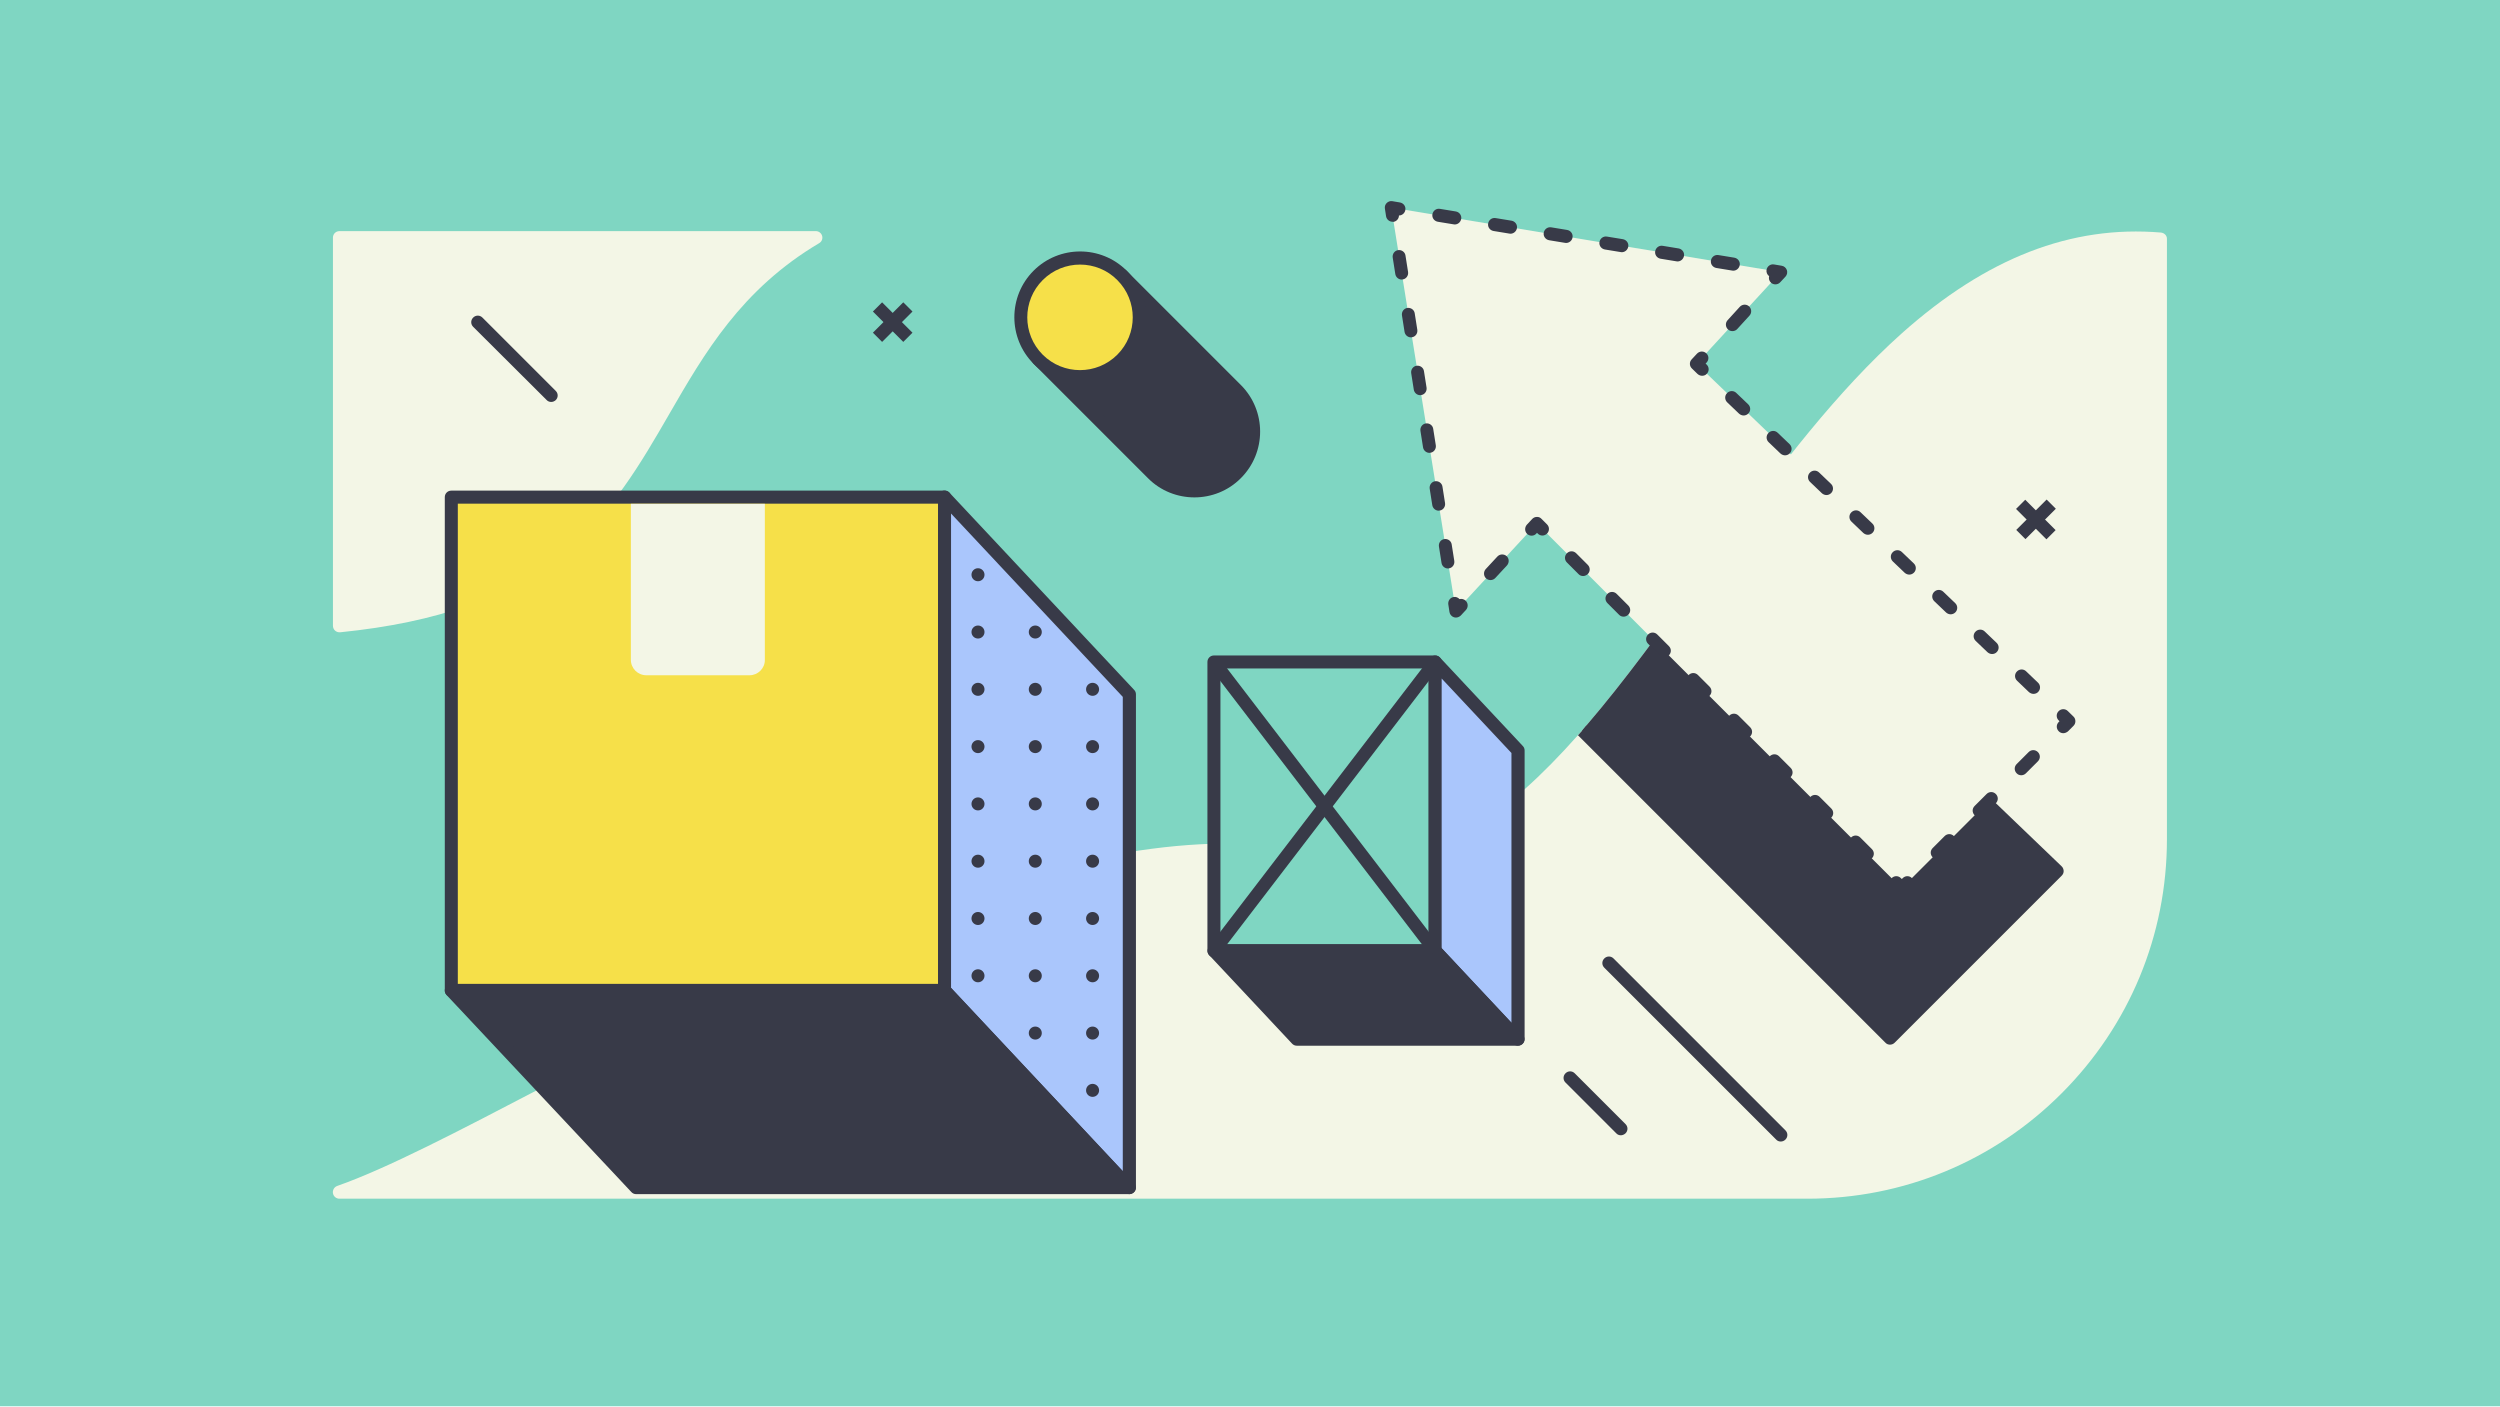
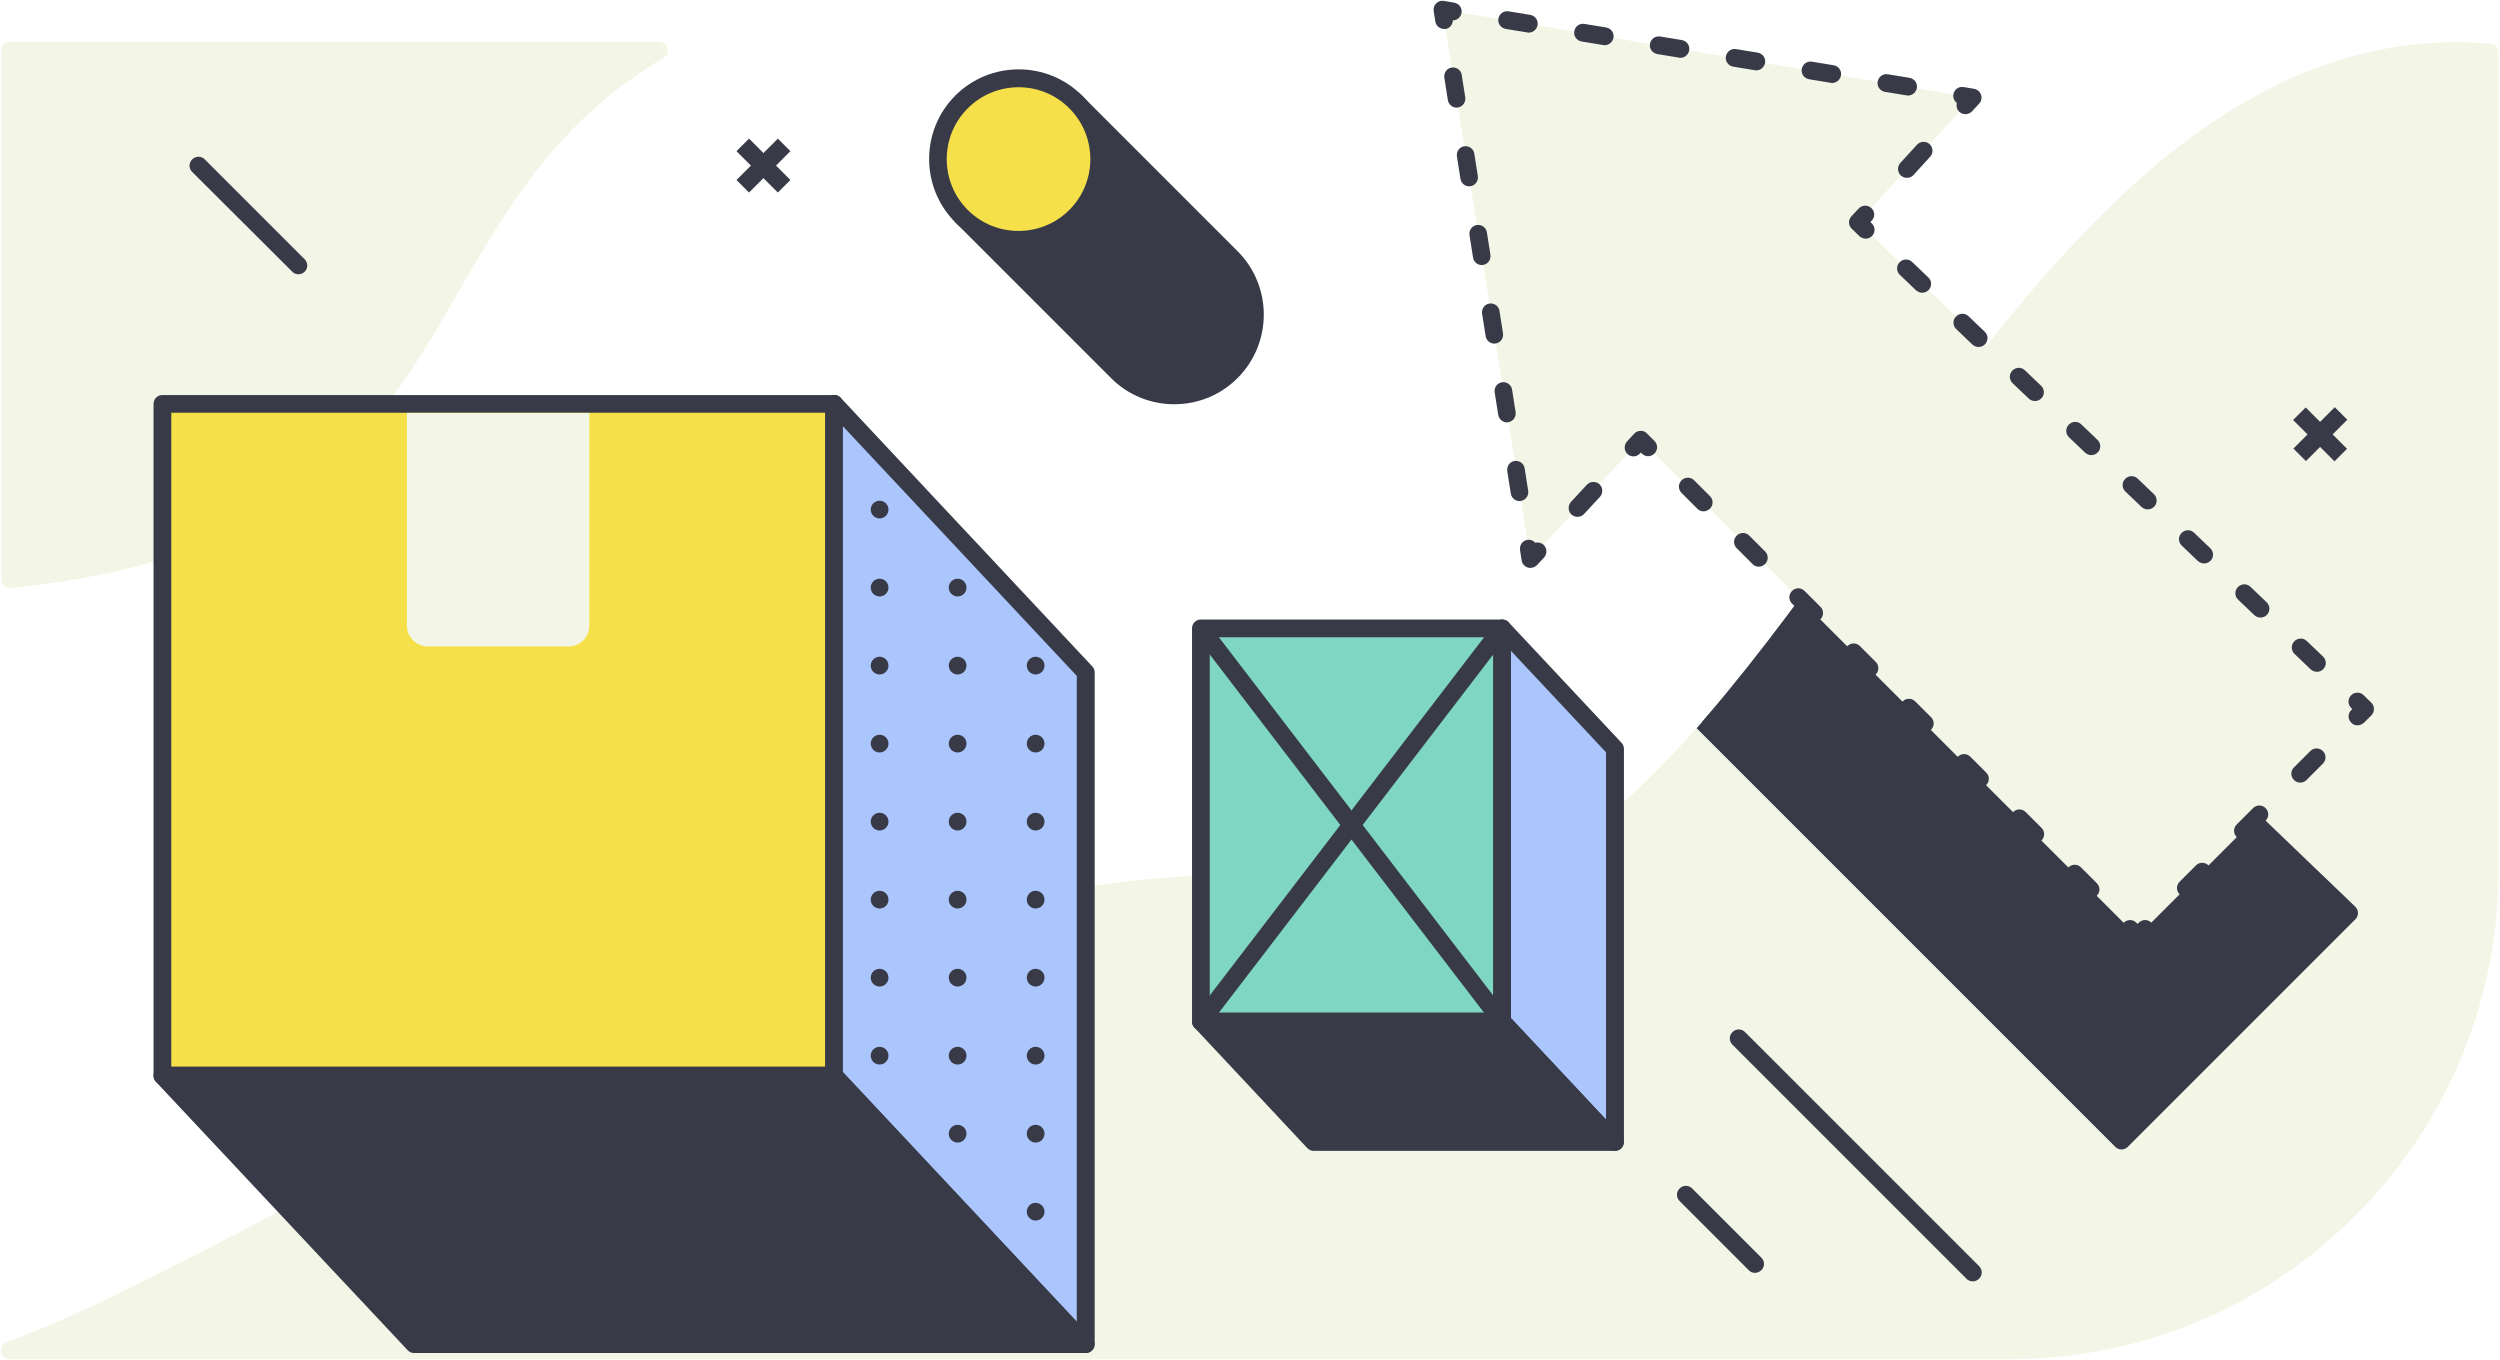
- <svg xmlns="http://www.w3.org/2000/svg" width="1920px" height="1080px" viewBox="0 0 1920 1080" version="1.1">
+ <svg xmlns="http://www.w3.org/2000/svg" width="1410px" height="767px" viewBox="0 0 1410 767" version="1.1">
  <g id="Page-1" stroke="none" stroke-width="1" fill="none" fill-rule="evenodd">
-     <g id="abstract-delivery">
-       <rect id="Rectangle" fill="#7FD6C2" fill-rule="nonzero" x="0" y="0" width="1920" height="1080" />
+     <g id="abstract-delivery" transform="translate(-255, -154)">
      <g id="Group" transform="translate(255, 154)">
        <path d="M376.4,27.2 C375.8,25 373.8,23.5 371.6,23.5 L5.7,23.5 C2.9,23.5 0.7,25.7 0.7,28.5 L0.7,326.6 C0.7,328 1.3,329.4 2.3,330.3 C3.2,331.1 4.4,331.6 5.7,331.6 C5.9,331.6 6,331.6 6.2,331.6 C81.5,324 136,304.5 178,270.3 C215,240 237.2,201.7 258.7,164.5 C286,117.2 314.3,68.2 374.2,32.7 C376.1,31.6 377,29.3 376.4,27.2 Z" id="Path" fill="#F3F6E6" fill-rule="nonzero" />
        <path d="M1409.204,29.5 L1409.204,490.5 C1409.204,564.2 1380.4,633.6 1328.3,685.7 C1276.2,737.9 1206.8,766.6 1133.1,766.6 L5.6,766.6 C3.2,766.6 1.1,764.8 0.7,762.4 C0.3,760 1.7,757.6 4,756.8 C42.2,743.4 97.4,714.6 161.2,681.3 C247.6,636.2 355.1,580.1 461.2,541.6 C585.7,496.3 684.8,483.4 764,502.1 C815.4,514.3 863.5,498.5 915.5,452.5 C929.5,440.1 943.2,426 956.8,410.7 C957.9,409.5 959,408.2 960.1,407 C961.2,405.8 962.3,404.5 963.3,403.2 C992.8,368.9 1021.6,329 1051.5,287.6 C1055.5,282.1 1059.4,276.6 1063.4,271.1 C1064.4,269.8 1065.4,268.4 1066.3,267.1 C1067.3,265.7 1068.3,264.3 1069.3,262.9 C1111.8,204.5 1156.1,146.2 1205.8,101.8 C1270.6,44.1 1335.6,18.8 1404.6,24.6 C1407.3,24.9 1409.3,27 1409.204,29.5 Z" id="Path" fill="#F3F6E6" fill-rule="nonzero" />
        <path d="M1404.7,24.6 C1335.7,18.8 1270.7,44.1 1205.9,101.8 C1149.2,152.4 1099.5,221.2 1051.5,287.6 C1005.7,351.1 962.4,411 915.5,452.5 C863.5,498.5 815.4,514.3 764,502.1 C684.8,483.4 585.7,496.3 461.2,541.6 C355.1,580.1 247.6,636.2 161.2,681.3 C97.4,714.6 42.2,743.4 4,756.8 C1.7,757.6 0.3,760 0.7,762.4 C1.1,764.8 3.2,766.6 5.6,766.6 L1133.1,766.6 C1206.8,766.6 1276.2,737.9 1328.3,685.7 C1380.4,633.6 1409.204,564.2 1409.204,490.5 L1409.204,29.5 C1409.3,27 1407.3,24.9 1404.7,24.6 Z" id="Path" />
        <g transform="translate(956, 262)" fill="#383A48" fill-rule="nonzero" id="Path">
          <path d="M368.7,253 L240.4,381.3 L4.1,145 C5.2,143.8 6.3,142.5 7.3,141.2 C36.8,106.9 65.6,67 95.5,25.6 C99.5,20.1 103.4,14.6 107.4,9.1 C108.4,7.8 109.4,6.4 110.3,5.1 L368.7,253 Z" />
          <path d="M372.3,249.3 L113.4,0.9 C112.4,2.3 111.4,3.7 110.4,5.1 C109.4,6.4 108.4,7.8 107.5,9.1 L361.7,253.1 L240.5,374.3 L7.4,141.2 C6.3,142.5 5.2,143.7 4.2,145 C3.1,146.2 2,147.5 0.9,148.7 L237,384.8 C237.9,385.8 239.2,386.3 240.5,386.3 C241.8,386.3 243.1,385.8 244.1,384.8 L372.4,256.5 C373.4,255.5 373.9,254.3 373.9,252.9 C373.8,251.5 373.3,250.2 372.3,249.3 Z" />
        </g>
        <g transform="translate(1293, 229)">
          <g>
            <line x1="3.8" y1="4.3" x2="27.1" y2="27.6" id="Path" />
            <rect id="Rectangle" fill="#383A48" fill-rule="nonzero" transform="translate(15.51495, 15.99745) rotate(-45) translate(-15.51495, -15.99745) " x="10.515" y="-0.502" width="10" height="33" />
          </g>
          <g>
            <line x1="3.8" y1="27.6" x2="27.1" y2="4.3" id="Path" />
            <rect id="Rectangle" fill="#383A48" fill-rule="nonzero" transform="translate(15.68044, 15.85357) rotate(-45.00405) translate(-15.68044, -15.85357) " x="-0.821" y="10.853" width="33.002" height="10.001" />
          </g>
        </g>
        <g transform="translate(415, 78)">
          <g>
            <line x1="3.9" y1="3.8" x2="27.2" y2="27.1" id="Path" />
            <rect id="Rectangle" fill="#383A48" fill-rule="nonzero" transform="translate(15.5825, 15.38758) rotate(-45) translate(-15.5825, -15.38758) " x="10.583" y="-1.112" width="10" height="33" />
          </g>
          <g>
            <line x1="3.9" y1="27.1" x2="27.2" y2="3.8" id="Path" />
            <rect id="Rectangle" fill="#383A48" fill-rule="nonzero" transform="translate(15.5881, 15.38158) rotate(-45) translate(-15.5881, -15.38158) " x="-0.912" y="10.382" width="33" height="10" />
          </g>
        </g>
        <g transform="translate(86, 222)" fill-rule="nonzero">
          <g>
            <rect id="Rectangle" fill="#F6E049" x="5.6" y="5.8" width="378.9" height="378.9" />
            <path d="M384.4,389.6 L5.6,389.6 C2.8,389.6 0.6,387.4 0.6,384.6 L0.6,5.8 C0.6,3 2.8,0.8 5.6,0.8 L384.5,0.8 C387.3,0.8 389.5,3 389.5,5.8 L389.5,384.7 C389.4,387.4 387.2,389.6 384.4,389.6 Z M10.6,379.6 L379.5,379.6 L379.5,10.8 L10.6,10.8 L10.6,379.6 Z" id="Shape" fill="#383A48" />
          </g>
          <g transform="translate(379, 0)">
            <polygon id="Path" fill="#AAC6FC" points="5.4 5.8 147.4 157.2 147.4 536.1 5.4 384.6" />
            <path d="M147.4,541.1 C146,541.1 144.7,540.5 143.8,539.5 L1.8,388.1 C0.9,387.2 0.4,386 0.4,384.7 L0.4,5.8 C0.4,3.7 1.7,1.9 3.6,1.1 C5.5,0.3 7.7,0.8 9.1,2.3 L151,153.8 C151.9,154.7 152.4,155.9 152.4,157.2 L152.4,536.1 C152.4,538.2 151.1,540 149.2,540.7 C148.6,541 148,541.1 147.4,541.1 Z M10.4,382.7 L142.3,523.5 L142.3,159.2 L10.4,18.4 L10.4,382.7 Z" id="Shape" fill="#383A48" />
          </g>
          <circle id="Oval" fill="#383A48" cx="498.1" cy="153.4" r="5" />
          <circle id="Oval" fill="#383A48" cx="498.1" cy="197.4" r="5" />
          <circle id="Oval" fill="#383A48" cx="498.1" cy="241.4" r="5" />
          <circle id="Oval" fill="#383A48" cx="498.1" cy="285.4" r="5" />
          <circle id="Oval" fill="#383A48" cx="498.1" cy="329.4" r="5" />
          <circle id="Oval" fill="#383A48" cx="498.1" cy="373.4" r="5" />
          <circle id="Oval" fill="#383A48" cx="498.1" cy="417.4" r="5" />
          <circle id="Oval" fill="#383A48" cx="498.1" cy="461.4" r="5" />
          <circle id="Oval" fill="#383A48" cx="454.1" cy="109.4" r="5" />
          <circle id="Oval" fill="#383A48" cx="454.1" cy="153.4" r="5" />
          <circle id="Oval" fill="#383A48" cx="454.1" cy="197.4" r="5" />
          <circle id="Oval" fill="#383A48" cx="454.1" cy="241.4" r="5" />
          <circle id="Oval" fill="#383A48" cx="454.1" cy="285.4" r="5" />
          <circle id="Oval" fill="#383A48" cx="454.1" cy="329.4" r="5" />
          <circle id="Oval" fill="#383A48" cx="454.1" cy="373.4" r="5" />
          <circle id="Oval" fill="#383A48" cx="454.1" cy="417.4" r="5" />
          <circle id="Oval" fill="#383A48" cx="410.1" cy="65.4" r="5" />
          <circle id="Oval" fill="#383A48" cx="410.1" cy="109.4" r="5" />
          <circle id="Oval" fill="#383A48" cx="410.1" cy="153.4" r="5" />
          <circle id="Oval" fill="#383A48" cx="410.1" cy="197.4" r="5" />
          <circle id="Oval" fill="#383A48" cx="410.1" cy="241.4" r="5" />
          <circle id="Oval" fill="#383A48" cx="410.1" cy="285.4" r="5" />
          <circle id="Oval" fill="#383A48" cx="410.1" cy="329.4" r="5" />
          <circle id="Oval" fill="#383A48" cx="410.1" cy="373.4" r="5" />
          <g transform="translate(0, 379)" fill="#383A48">
            <polygon id="Path" points="5.6 5.6 147.5 157.1 526.4 157.1 384.4 5.6" />
            <path d="M526.4,162.1 L147.5,162.1 C146.1,162.1 144.8,161.5 143.9,160.5 L1.9,9.1 C0.5,7.6 0.2,5.5 1,3.7 C1.8,1.9 3.6,0.7 5.6,0.7 L384.5,0.7 C385.9,0.7 387.2,1.3 388.1,2.3 L530,153.7 C531.4,155.2 531.7,157.3 530.9,159.1 C530.2,160.9 528.4,162.1 526.4,162.1 Z M149.7,152.1 L514.9,152.1 L382.3,10.6 L17.1,10.6 L149.7,152.1 Z" id="Shape" />
          </g>
          <path d="M234.6,142.6 L155.4,142.6 C148.8,142.6 143.5,137.3 143.5,130.7 L143.5,10.9 L246.4,10.9 L246.4,130.8 C246.5,137.3 241.1,142.6 234.6,142.6 Z" id="Path" fill="#F3F6E6" />
        </g>
        <g transform="translate(672, 349)">
          <g fill-rule="nonzero">
            <rect id="Rectangle" fill="#7FD6C2" x="5.3" y="5.4" width="169.9" height="221.8" />
            <path d="M175.2,232.2 L5.3,232.2 C2.5,232.2 0.3,230 0.3,227.2 L0.3,5.4 C0.3,2.6 2.5,0.4 5.3,0.4 L175.2,0.4 C178,0.4 180.2,2.6 180.2,5.4 L180.2,227.2 C180.2,230 177.9,232.2 175.2,232.2 Z M10.3,222.2 L170.2,222.2 L170.2,10.4 L10.3,10.4 L10.3,222.2 Z" id="Shape" fill="#383A48" />
          </g>
          <g transform="translate(170, 0)" fill-rule="nonzero">
            <polygon id="Path" fill="#AAC6FC" points="5.2 5.4 68.8 73.3 68.8 295.1 5.2 227.2" />
            <path d="M68.8,300.1 C67.4,300.1 66.1,299.5 65.2,298.5 L1.6,230.6 C0.7,229.7 0.2,228.5 0.2,227.2 L0.2,5.4 C0.2,3.3 1.5,1.5 3.4,0.8 C5.3,-5.22915045e-14 7.5,0.5 8.9,2 L72.5,69.9 C73.4,70.8 73.9,72 73.9,73.3 L73.9,295.1 C73.9,297.2 72.6,299 70.7,299.7 C70,300 69.4,300.1 68.8,300.1 Z M10.2,225.3 L63.8,282.5 L63.8,75.3 L10.2,18.1 L10.2,225.3 Z" id="Shape" fill="#383A48" />
          </g>
          <g transform="translate(0, 222)" fill="#383A48" fill-rule="nonzero">
            <polygon id="Path" points="5.3 5.2 68.9 73.1 238.8 73.1 175.2 5.2" />
            <path d="M238.8,78.1 L68.9,78.1 C67.5,78.1 66.2,77.5 65.3,76.5 L1.7,8.6 C0.3,7.1 -1.11965992e-13,5 0.8,3.2 C1.6,1.4 3.4,0.2 5.4,0.2 L175.3,0.2 C176.7,0.2 178,0.8 178.9,1.8 L242.5,69.7 C243.9,71.2 244.2,73.3 243.4,75.1 C242.6,77 240.8,78.1 238.8,78.1 Z M71.1,68.1 L227.3,68.1 L173,10.2 L16.8,10.2 L71.1,68.1 Z" id="Shape" />
          </g>
          <g transform="translate(1, 2)">
            <line x1="4.3" y1="3.4" x2="174.2" y2="225.2" id="Path" />
            <rect id="Rectangle" fill="#383A48" fill-rule="nonzero" transform="translate(89.2588, 114.3255) rotate(-37.44284) translate(-89.2588, -114.3255) " x="84.259" y="-25.381" width="10.001" height="279.414" />
          </g>
          <g transform="translate(1, 2)">
            <line x1="4.3" y1="225.2" x2="174.2" y2="3.4" id="Path" />
            <rect id="Rectangle" fill="#383A48" fill-rule="nonzero" transform="translate(89.17266, 114.3773) rotate(-52.55368) translate(-89.17266, -114.3773) " x="-50.523" y="109.377" width="279.392" height="10" />
          </g>
        </g>
        <g transform="translate(808, 0)" fill-rule="nonzero">
          <polygon id="Path" fill="#F3F6E6" points="239.9 125.4 304.6 55 5.5 5.4 55.1 315.3 117.3 248 397.5 528.2 525.8 399.9" />
          <g fill="#383A48">
            <path d="M244.2,134.6 C243,134.6 241.7,134.1 240.7,133.2 L236.4,129 C234.4,127.1 234.3,124 236.2,122 L240.3,117.6 C242.2,115.6 245.3,115.4 247.4,117.3 C249.5,119.2 249.6,122.3 247.7,124.4 L246.9,125.2 L247.7,126 C249.7,127.9 249.8,131.1 247.8,133.1 C246.9,134.1 245.6,134.6 244.2,134.6 Z" id="Path" />
            <path d="M267.5,100.3 C266.3,100.3 265.1,99.9 264.1,99 C262.1,97.1 261.9,94 263.8,91.9 L273.2,81.6 C275.1,79.6 278.2,79.4 280.3,81.3 C282.3,83.2 282.5,86.3 280.6,88.4 L271.2,98.7 C270.2,99.8 268.9,100.3 267.5,100.3 Z" id="Path" />
            <path d="M300.5,64.4 C299.3,64.4 298.1,64 297.1,63.1 C295.7,61.8 295.2,59.8 295.7,58.1 C294.2,57 293.4,55.2 293.7,53.2 C294.2,50.5 296.7,48.6 299.5,49.1 L305.4,50.1 C307.2,50.4 308.7,51.7 309.3,53.4 C309.9,55.1 309.5,57.1 308.3,58.4 L304.2,62.8 C303.2,63.9 301.8,64.4 300.5,64.4 Z" id="Path" />
            <path d="M268.1,53.9 C267.8,53.9 267.6,53.9 267.3,53.8 L255.1,51.8 C252.4,51.3 250.5,48.8 251,46 C251.5,43.3 254,41.4 256.8,41.9 L269,43.9 C271.7,44.4 273.6,46.9 273.1,49.7 C272.6,52.2 270.5,53.9 268.1,53.9 Z M225.3,46.8 C225,46.8 224.8,46.8 224.5,46.7 L212.3,44.7 C209.6,44.2 207.7,41.7 208.2,38.9 C208.7,36.2 211.2,34.3 214,34.8 L226.2,36.8 C228.9,37.3 230.8,39.8 230.3,42.6 C229.8,45.1 227.7,46.8 225.3,46.8 Z M182.5,39.7 C182.2,39.7 182,39.7 181.7,39.6 L169.5,37.6 C166.8,37.1 164.9,34.6 165.4,31.8 C165.9,29.1 168.4,27.2 171.2,27.7 L183.4,29.7 C186.1,30.2 188,32.7 187.5,35.5 C187,38 184.9,39.7 182.5,39.7 Z M139.7,32.6 C139.4,32.6 139.2,32.6 138.9,32.5 L126.7,30.5 C124,30 122.1,27.5 122.6,24.7 C123.1,22 125.6,20.1 128.4,20.6 L140.6,22.6 C143.3,23.1 145.2,25.6 144.7,28.4 C144.3,30.9 142.1,32.6 139.7,32.6 Z M97,25.5 C96.7,25.5 96.5,25.5 96.2,25.4 L84,23.4 C81.3,22.9 79.4,20.4 79.9,17.6 C80.4,14.8 82.9,13 85.7,13.5 L97.9,15.5 C100.6,16 102.5,18.5 102,21.3 C101.5,23.8 99.4,25.5 97,25.5 Z M54.2,18.4 C53.9,18.4 53.7,18.4 53.4,18.3 L41.2,16.3 C38.5,15.8 36.6,13.3 37.1,10.5 C37.6,7.8 40.1,5.9 42.9,6.4 L55.1,8.4 C57.8,8.9 59.7,11.4 59.2,14.2 C58.7,16.7 56.6,18.4 54.2,18.4 Z" id="Shape" />
            <path d="M6.4,16.3 C4,16.3 1.9,14.5 1.5,12.1 L0.6,6.2 C0.3,4.6 0.9,3 2,1.9 C3.1,0.8 4.8,0.2 6.3,0.5 L12.2,1.5 C14.9,2 16.8,4.5 16.3,7.3 C15.9,9.7 13.8,11.5 11.4,11.5 C11.4,13.9 9.6,16 7.2,16.4 C6.9,16.3 6.7,16.3 6.4,16.3 Z" id="Path" />
            <path d="M49,282.6 C46.6,282.6 44.5,280.8 44.1,278.4 L42.1,265.7 C41.7,263 43.5,260.4 46.2,260 C48.9,259.6 51.5,261.4 51.9,264.1 L53.9,276.8 C54.3,279.5 52.5,282.1 49.8,282.5 C49.6,282.6 49.3,282.6 49,282.6 Z M41.9,238.2 C39.5,238.2 37.4,236.4 37,234 L35,221.3 C34.6,218.6 36.4,216 39.1,215.6 C41.8,215.2 44.4,217 44.8,219.7 L46.8,232.4 C47.2,235.1 45.4,237.7 42.7,238.1 C42.5,238.2 42.2,238.2 41.9,238.2 Z M34.8,193.8 C32.4,193.8 30.3,192 29.9,189.6 L27.9,176.9 C27.5,174.2 29.3,171.6 32,171.2 C34.7,170.8 37.3,172.6 37.7,175.3 L39.7,188 C40.1,190.7 38.3,193.3 35.6,193.7 C35.4,193.8 35.1,193.8 34.8,193.8 Z M27.7,149.5 C25.3,149.5 23.2,147.7 22.8,145.3 L20.8,132.6 C20.4,129.9 22.2,127.3 24.9,126.9 C27.6,126.5 30.2,128.3 30.6,131 L32.6,143.7 C33,146.4 31.2,149 28.5,149.4 C28.3,149.4 28,149.5 27.7,149.5 Z M20.6,105.1 C18.2,105.1 16.1,103.3 15.7,100.9 L13.7,88.2 C13.3,85.5 15.1,82.9 17.8,82.5 C20.5,82.1 23.1,83.9 23.5,86.6 L25.5,99.3 C25.9,102 24.1,104.6 21.4,105 C21.1,105 20.9,105.1 20.6,105.1 Z M13.5,60.7 C11.1,60.7 9,58.9 8.6,56.5 L6.6,43.8 C6.2,41.1 8,38.5 10.7,38.1 C13.4,37.7 16,39.5 16.4,42.2 L18.4,54.9 C18.8,57.6 17,60.2 14.3,60.6 C14,60.7 13.8,60.7 13.5,60.7 Z" id="Shape" />
            <path d="M55.1,320.3 C54.6,320.3 54.1,320.2 53.7,320.1 C51.9,319.5 50.5,318 50.2,316.1 L49.3,310.2 C48.9,307.5 50.7,304.9 53.4,304.5 C55.2,304.2 56.8,304.9 57.9,306.1 C59.5,305.7 61.3,306.1 62.6,307.3 C64.6,309.2 64.7,312.3 62.9,314.4 L58.8,318.8 C57.8,319.7 56.5,320.3 55.1,320.3 Z" id="Path" />
            <path d="M81.7,291.5 C80.5,291.5 79.3,291.1 78.3,290.2 C76.3,288.3 76.2,285.2 78,283.1 L87,273.4 C88.9,271.4 92,271.3 94.1,273.1 C96.1,275 96.2,278.1 94.4,280.2 L85.4,289.9 C84.4,291 83,291.5 81.7,291.5 Z" id="Path" />
            <path d="M113.3,257.4 C112.1,257.4 110.9,257 109.9,256.1 C107.9,254.2 107.8,251.1 109.6,249 L113.7,244.6 C114.6,243.6 115.9,243 117.3,243 C118.7,242.9 120,243.5 120.9,244.5 L125.1,248.7 C127.1,250.7 127.1,253.8 125.1,255.8 C123.1,257.8 120,257.8 118,255.8 L117.4,255.2 L116.9,255.8 C115.9,256.9 114.6,257.4 113.3,257.4 Z" id="Path" />
            <path d="M371,506.7 C369.7,506.7 368.4,506.2 367.5,505.2 L358.6,496.3 C356.6,494.3 356.6,491.2 358.6,489.2 C360.6,487.2 363.7,487.2 365.7,489.2 L374.6,498.1 C376.6,500.1 376.6,503.2 374.6,505.2 C373.5,506.2 372.3,506.7 371,506.7 Z M339.8,475.5 C338.5,475.5 337.2,475 336.3,474 L327.4,465.1 C325.4,463.1 325.4,460 327.4,458 C329.4,456 332.5,456 334.5,458 L343.4,466.9 C345.4,468.9 345.4,472 343.4,474 C342.4,475 341.1,475.5 339.8,475.5 Z M308.6,444.3 C307.3,444.3 306,443.8 305.1,442.8 L296.2,433.9 C294.2,431.9 294.2,428.8 296.2,426.8 C298.2,424.8 301.3,424.8 303.3,426.8 L312.2,435.7 C314.2,437.7 314.2,440.8 312.2,442.8 C311.2,443.8 309.9,444.3 308.6,444.3 Z M277.5,413.1 C276.2,413.1 274.9,412.6 274,411.6 L265.1,402.7 C263.1,400.7 263.1,397.6 265.1,395.6 C267.1,393.6 270.2,393.6 272.2,395.6 L281.1,404.5 C283.1,406.5 283.1,409.6 281.1,411.6 C280,412.6 278.7,413.1 277.5,413.1 Z M246.3,381.9 C245,381.9 243.7,381.4 242.8,380.4 L233.9,371.5 C231.9,369.5 231.9,366.4 233.9,364.4 C235.9,362.4 239,362.4 241,364.4 L249.9,373.3 C251.9,375.3 251.9,378.4 249.9,380.4 C248.8,381.5 247.6,381.9 246.3,381.9 Z M215.1,350.8 C213.8,350.8 212.5,350.3 211.6,349.3 L202.7,340.4 C200.7,338.4 200.7,335.3 202.7,333.3 C204.7,331.3 207.8,331.3 209.8,333.3 L218.7,342.2 C220.7,344.2 220.7,347.3 218.7,349.3 C217.7,350.3 216.4,350.8 215.1,350.8 Z M183.9,319.6 C182.6,319.6 181.3,319.1 180.4,318.1 L171.5,309.2 C169.5,307.2 169.5,304.1 171.5,302.1 C173.5,300.1 176.6,300.1 178.6,302.1 L187.5,311 C189.5,313 189.5,316.1 187.5,318.1 C186.5,319.1 185.2,319.6 183.9,319.6 Z M152.8,288.4 C151.5,288.4 150.2,287.9 149.3,286.9 L140.4,278 C138.4,276 138.4,272.9 140.4,270.9 C142.4,268.9 145.5,268.9 147.5,270.9 L156.4,279.8 C158.4,281.8 158.4,284.9 156.4,286.9 C155.3,287.9 154,288.4 152.8,288.4 Z" id="Shape" />
            <path d="M397.5,533.2 C396.2,533.2 394.9,532.7 394,531.7 L389.8,527.5 C387.8,525.5 387.8,522.4 389.8,520.4 C391.8,518.4 394.9,518.4 396.9,520.4 L397.6,521.1 L398.3,520.4 C400.3,518.4 403.4,518.4 405.4,520.4 C407.4,522.4 407.4,525.5 405.4,527.5 L401.2,531.7 C400.1,532.6 398.8,533.2 397.5,533.2 Z" id="Path" />
            <path d="M424.8,505.9 C423.5,505.9 422.2,505.4 421.3,504.4 C419.3,502.4 419.3,499.3 421.3,497.3 L430.5,488.1 C432.5,486.1 435.6,486.1 437.6,488.1 C439.6,490.1 439.6,493.2 437.6,495.2 L428.4,504.4 C427.3,505.4 426.1,505.9 424.8,505.9 Z M457,473.6 C455.7,473.6 454.4,473.1 453.5,472.1 C451.5,470.1 451.5,467 453.5,465 L462.7,455.8 C464.7,453.8 467.8,453.8 469.8,455.8 C471.8,457.8 471.8,460.9 469.8,462.9 L460.6,472.1 C459.6,473.1 458.3,473.6 457,473.6 Z M489.3,441.4 C488,441.4 486.7,440.9 485.8,439.9 C483.8,437.9 483.8,434.8 485.8,432.8 L495,423.6 C497,421.6 500.1,421.6 502.1,423.6 C504.1,425.6 504.1,428.7 502.1,430.7 L492.9,439.9 C491.9,440.9 490.6,441.4 489.3,441.4 Z" id="Shape" />
            <path d="M521.6,409.1 C520.3,409.1 519,408.6 518.1,407.6 C516.1,405.6 516.1,402.5 518.1,400.5 L518.7,399.9 L518.1,399.3 C516.1,397.4 516,394.2 518,392.2 C519.9,390.2 523.1,390.1 525.1,392.1 L529.4,396.3 C530.4,397.2 530.9,398.5 530.9,399.9 C530.9,401.3 530.4,402.5 529.4,403.5 L525.2,407.7 C524.1,408.6 522.8,409.1 521.6,409.1 Z" id="Path" />
            <path d="M498.7,378.9 C497.5,378.9 496.2,378.4 495.2,377.5 L486.1,368.8 C484.1,366.9 484,363.7 486,361.7 C487.9,359.7 491.1,359.6 493.1,361.6 L502.2,370.3 C504.2,372.2 504.3,375.4 502.3,377.4 C501.4,378.4 500.1,378.9 498.7,378.9 Z M466.9,348.3 C465.7,348.3 464.4,347.8 463.4,346.9 L454.3,338.2 C452.3,336.3 452.2,333.1 454.2,331.1 C456.1,329.1 459.3,329 461.3,331 L470.4,339.7 C472.4,341.6 472.5,344.8 470.5,346.8 C469.6,347.8 468.2,348.3 466.9,348.3 Z M435.1,317.8 C433.9,317.8 432.6,317.3 431.6,316.4 L422.5,307.7 C420.5,305.8 420.4,302.6 422.4,300.6 C424.3,298.6 427.5,298.5 429.5,300.5 L438.6,309.2 C440.6,311.1 440.7,314.3 438.7,316.3 C437.7,317.3 436.4,317.8 435.1,317.8 Z M403.3,287.3 C402.1,287.3 400.8,286.8 399.8,285.9 L390.7,277.2 C388.7,275.3 388.6,272.1 390.6,270.1 C392.5,268.1 395.7,268 397.7,270 L406.8,278.7 C408.8,280.6 408.9,283.8 406.9,285.8 C405.9,286.8 404.6,287.3 403.3,287.3 Z M371.5,256.7 C370.3,256.7 369,256.2 368,255.3 L358.9,246.6 C356.9,244.7 356.8,241.5 358.8,239.5 C360.8,237.5 363.9,237.4 365.9,239.4 L375,248.1 C377,250 377.1,253.2 375.1,255.2 C374.1,256.2 372.8,256.7 371.5,256.7 Z M339.7,226.2 C338.5,226.2 337.2,225.7 336.2,224.8 L327.1,216.1 C325.1,214.2 325,211 327,209 C328.9,207 332.1,206.9 334.1,208.9 L343.2,217.6 C345.2,219.5 345.3,222.7 343.3,224.7 C342.3,225.7 341,226.2 339.7,226.2 Z M307.9,195.7 C306.7,195.7 305.4,195.2 304.4,194.3 L295.3,185.6 C293.3,183.7 293.2,180.5 295.2,178.5 C297.1,176.5 300.3,176.4 302.3,178.4 L311.4,187.1 C313.4,189 313.5,192.2 311.5,194.2 C310.5,195.2 309.2,195.7 307.9,195.7 Z M276.1,165.1 C274.9,165.1 273.6,164.6 272.6,163.7 L263.5,155 C261.5,153.1 261.4,149.9 263.4,147.9 C265.3,145.9 268.5,145.8 270.5,147.8 L279.6,156.5 C281.6,158.4 281.7,161.6 279.7,163.6 C278.7,164.6 277.4,165.1 276.1,165.1 Z" id="Shape" />
          </g>
        </g>
        <g transform="translate(975, 580)" id="Path">
          <line x1="5.6" y1="5.7" x2="137.6" y2="137.7" />
          <path d="M137.6,142.7 C136.3,142.7 135,142.2 134.1,141.2 L2.1,9.2 C0.1,7.2 0.1,4.1 2.1,2.1 C4.1,0.1 7.2,0.1 9.2,2.1 L141.2,134.1 C143.2,136.1 143.2,139.2 141.2,141.2 C140.2,142.2 138.9,142.7 137.6,142.7 Z" fill="#383A48" fill-rule="nonzero" />
        </g>
        <g transform="translate(945, 668)" id="Path">
          <line x1="5.8" y1="5.9" x2="44.8" y2="44.9" />
          <path d="M44.8,49.9 C43.5,49.9 42.2,49.4 41.3,48.4 L2.3,9.4 C0.3,7.4 0.3,4.3 2.3,2.3 C4.3,0.3 7.4,0.3 9.4,2.3 L48.4,41.3 C50.4,43.3 50.4,46.4 48.4,48.4 C47.3,49.4 46,49.9 44.8,49.9 Z" fill="#383A48" fill-rule="nonzero" />
        </g>
        <g transform="translate(106, 88)" id="Path">
          <line x1="6" y1="5.4" x2="62.3" y2="61.7" />
          <path d="M62.3,66.7 C61,66.7 59.7,66.2 58.8,65.2 L2.4,9 C0.4,7 0.4,3.9 2.4,1.9 C4.4,-0.1 7.5,-0.1 9.5,1.9 L65.8,58.2 C67.8,60.2 67.8,63.3 65.8,65.3 C64.8,66.2 63.6,66.7 62.3,66.7 Z" fill="#383A48" fill-rule="nonzero" />
        </g>
        <g transform="translate(524, 39)" fill-rule="nonzero">
          <g transform="translate(13, 13)" fill="#383A48">
            <path d="M93.1,157.7 L5.3,69.9 L69.7,5.5 L157.5,93.3 C175.3,111.1 175.3,139.9 157.5,157.7 L157.5,157.7 C139.7,175.5 110.9,175.5 93.1,157.7 Z" id="Path" />
            <path d="M125.3,176 C112.4,176 99.4,171.1 89.6,161.2 L1.8,73.4 C-0.2,71.4 -0.2,68.3 1.8,66.3 L66.2,1.9 C67.1,1 68.4,0.4 69.7,0.4 C71,0.4 72.3,0.9 73.2,1.9 L161,89.7 C180.7,109.4 180.7,141.5 161,161.2 C151.2,171.1 138.2,176 125.3,176 Z M96.6,154.2 C112.4,170 138.1,170 153.9,154.2 C161.6,146.5 165.8,136.4 165.8,125.5 C165.8,114.6 161.6,104.5 153.9,96.8 L69.6,12.5 L12.3,69.8 L96.6,154.2 Z" id="Shape" />
          </g>
          <g>
            <circle id="Oval" fill="#F6E049" cx="50.5" cy="50.7" r="45.5" />
            <path d="M50.5,101.2 C37.6,101.2 24.6,96.3 14.8,86.4 C-4.9,66.7 -4.9,34.6 14.8,14.9 C34.5,-4.8 66.6,-4.8 86.3,14.9 C106,34.6 106,66.7 86.3,86.4 L86.3,86.4 C76.4,96.3 63.4,101.2 50.5,101.2 Z M50.5,10.2 C40.1,10.2 29.7,14.2 21.8,22.1 C6,37.9 6,63.6 21.8,79.4 C37.6,95.2 63.3,95.2 79.1,79.4 L79.1,79.4 C94.9,63.6 94.9,37.9 79.1,22.1 C71.3,14.2 60.9,10.2 50.5,10.2 Z" id="Shape" fill="#383A48" />
          </g>
        </g>
      </g>
    </g>
  </g>
</svg>
